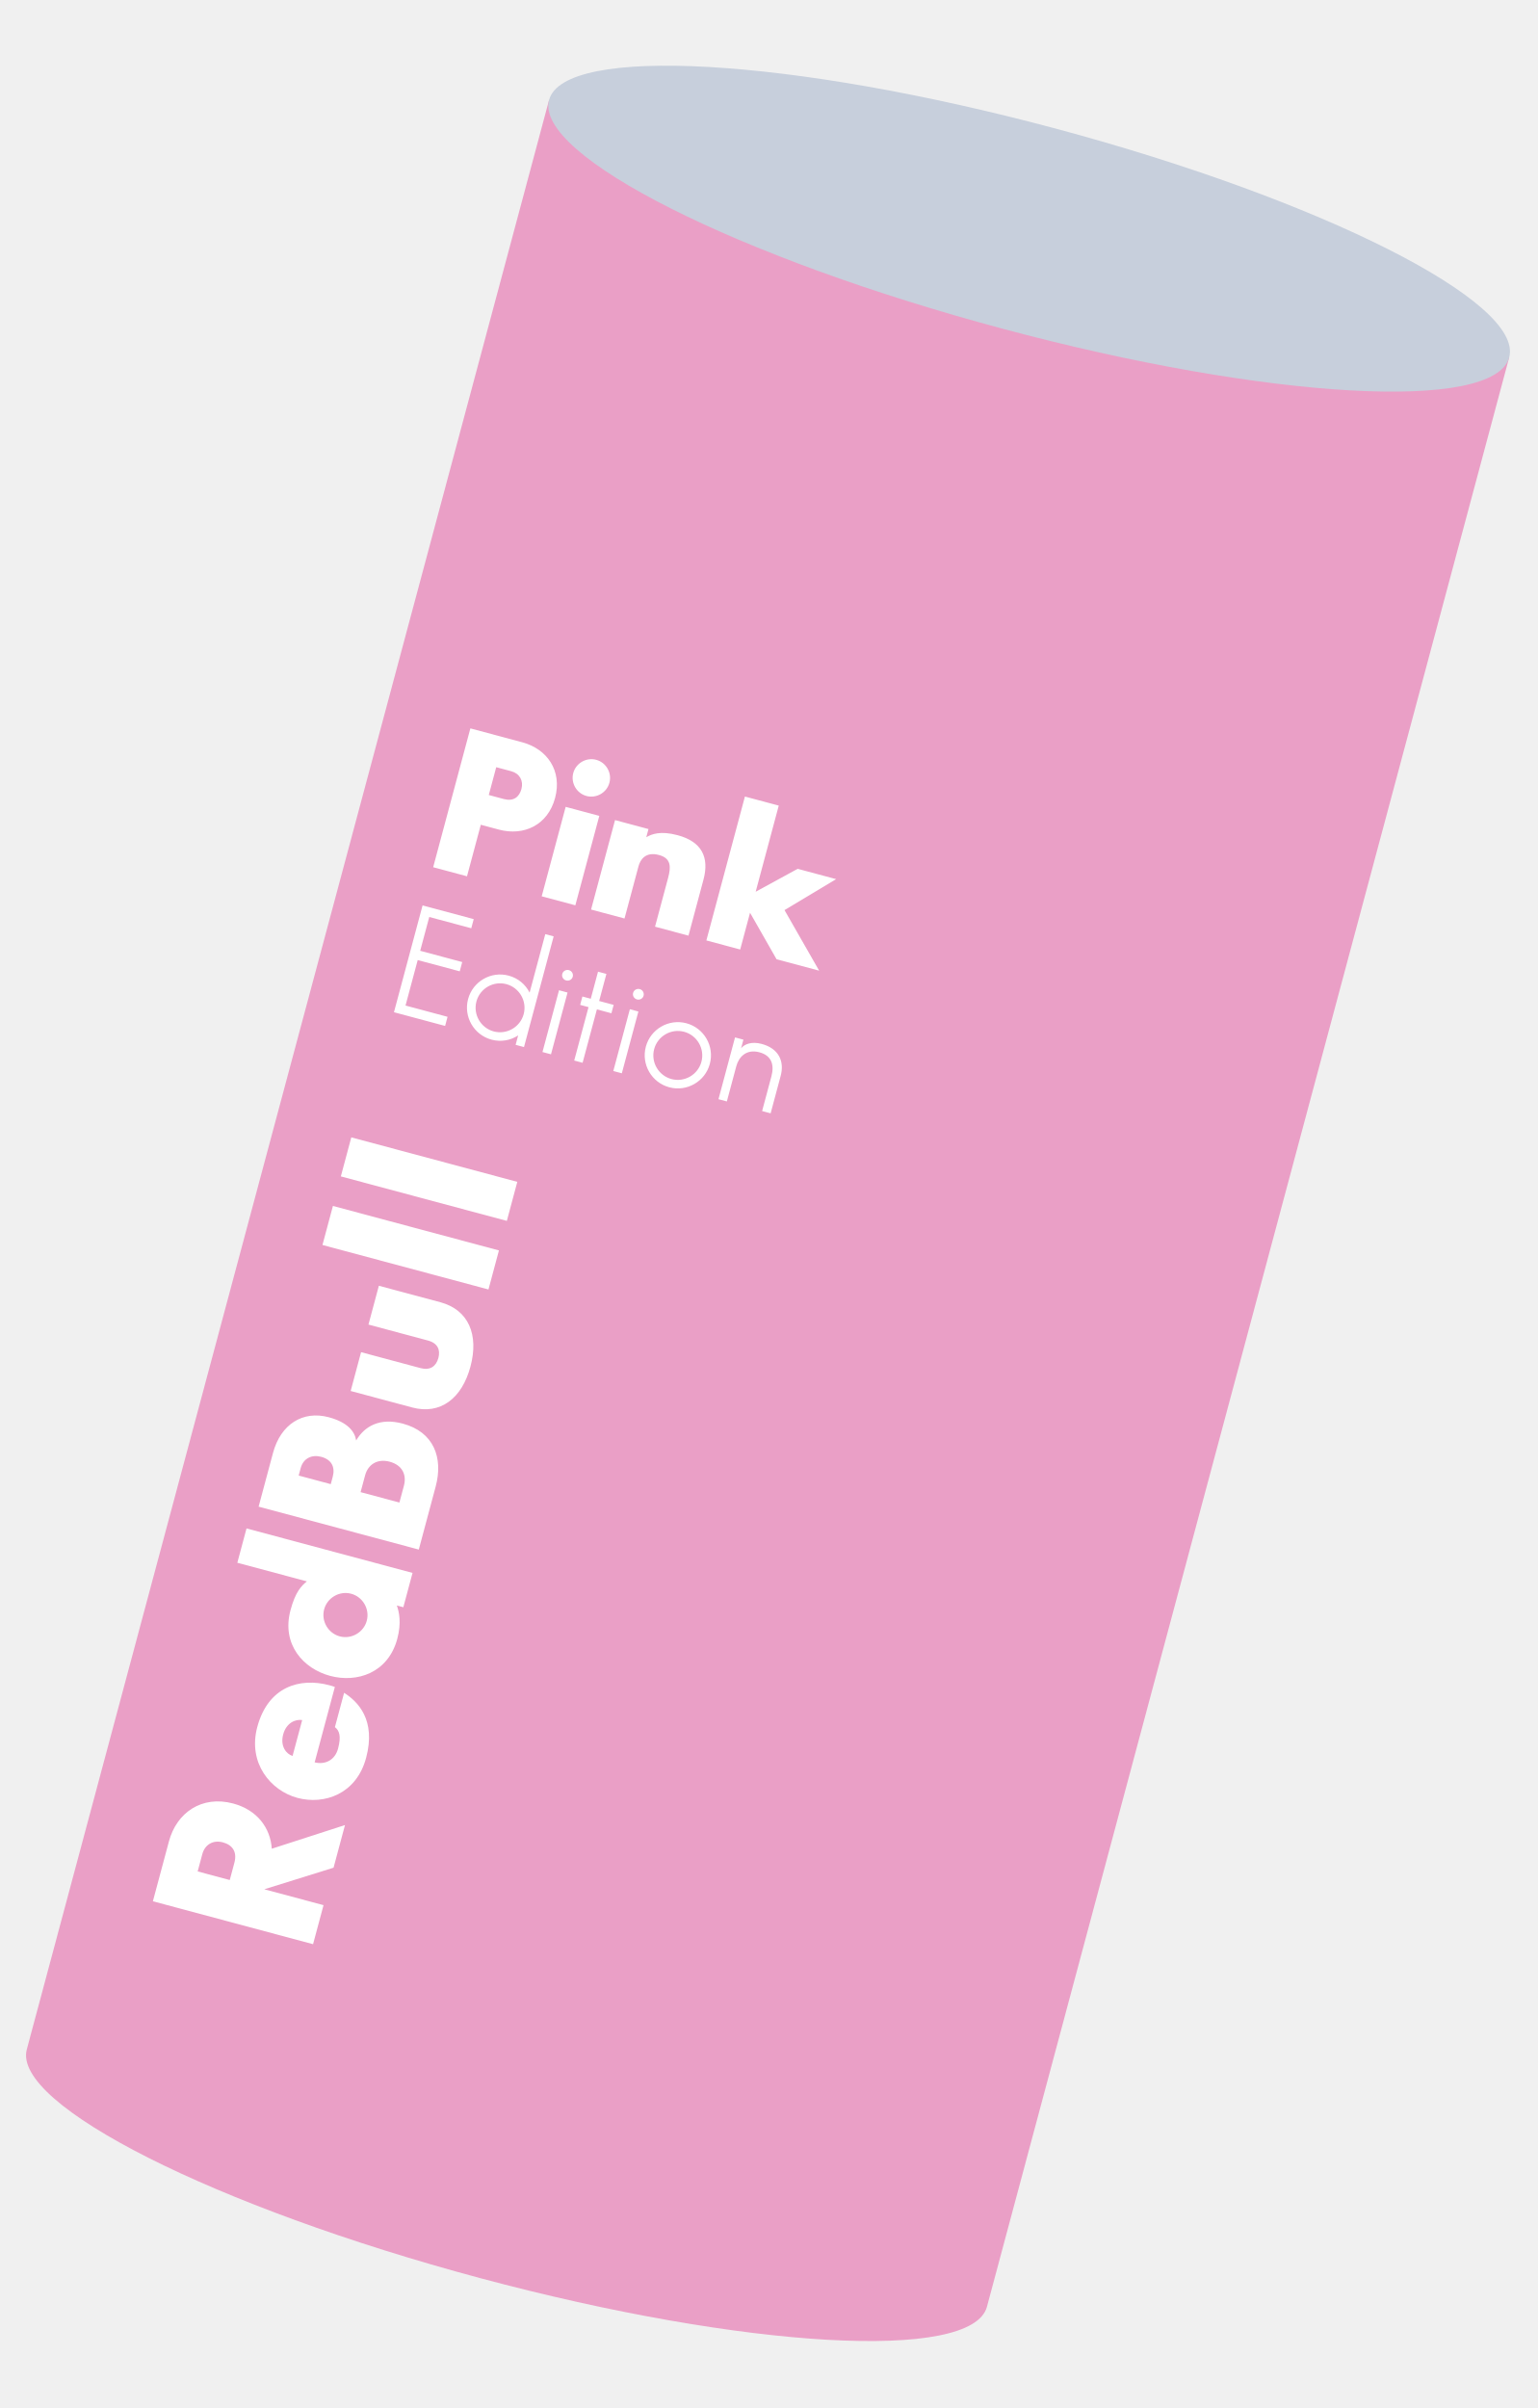
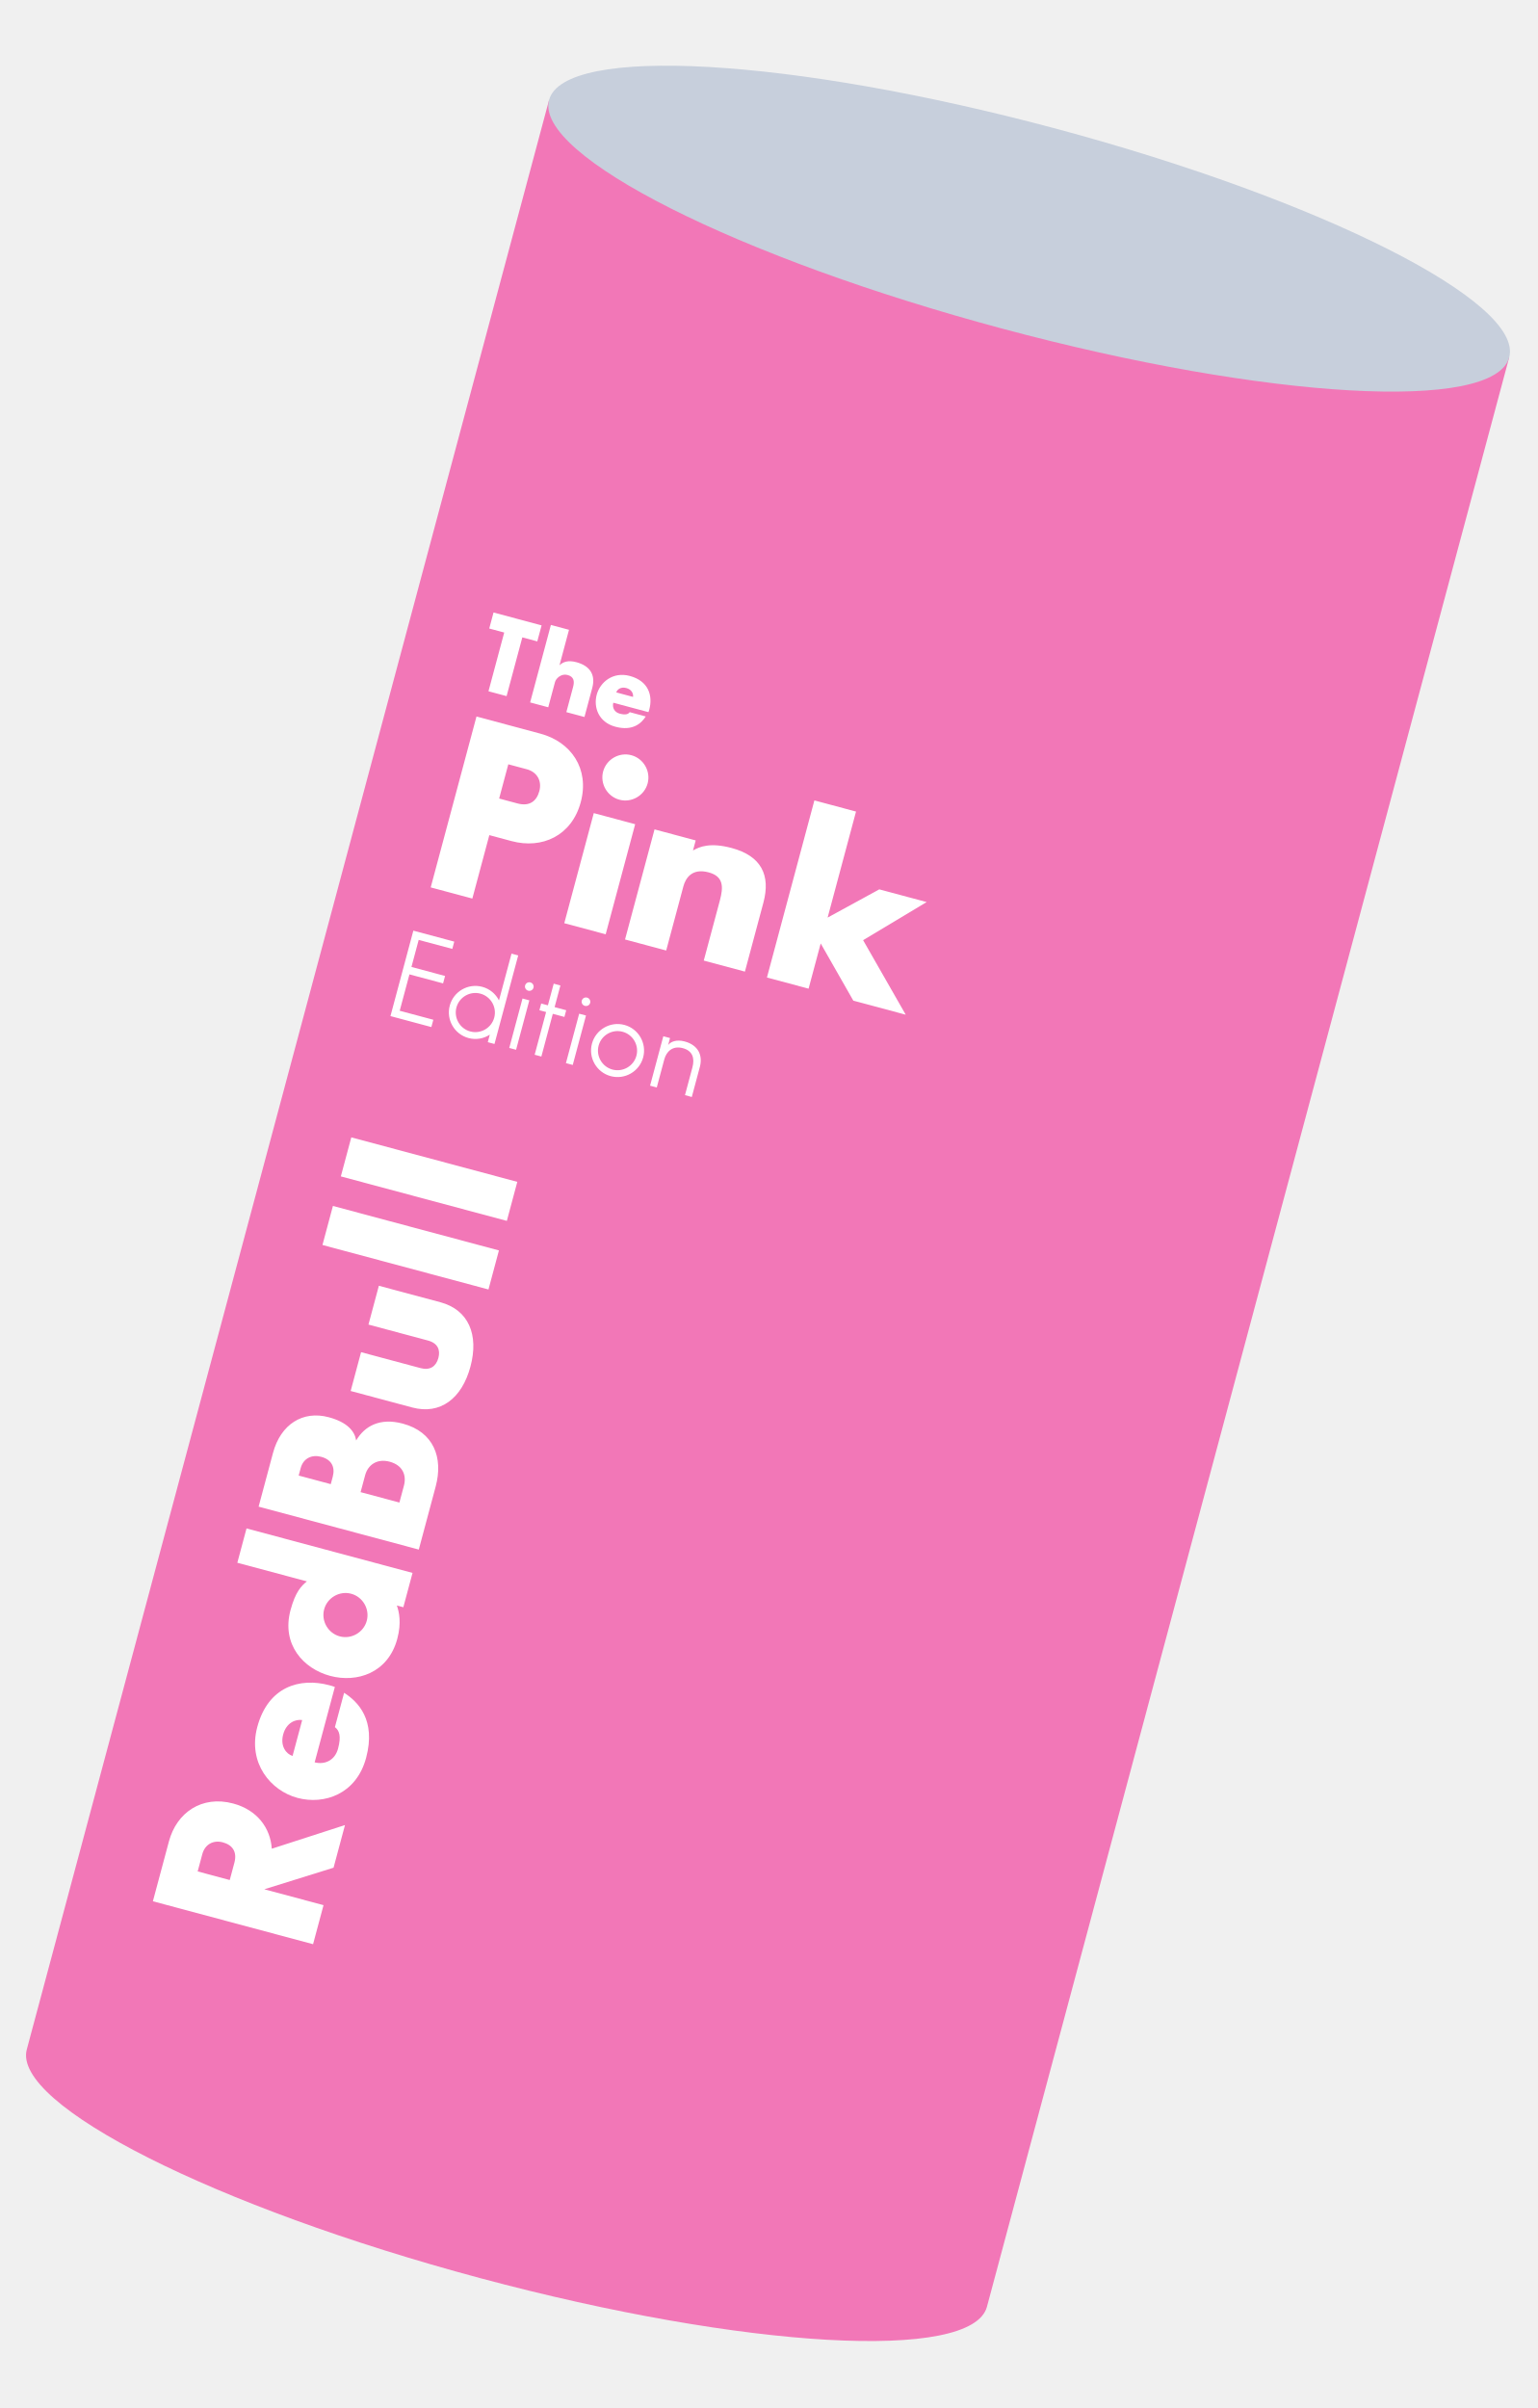
<svg xmlns="http://www.w3.org/2000/svg" width="993" height="1555" viewBox="0 0 993 1555" fill="none">
-   <path d="M637.428 1489.62C627.872 1525.28 481.305 1517 310.062 1471.12C138.819 1425.23 7.747 1359.12 17.304 1323.46L354.619 64.578L974.744 230.74L637.428 1489.62Z" fill="#EA9FC6" />
+   <path d="M637.428 1489.62C627.872 1525.28 481.305 1517 310.062 1471.12C138.819 1425.23 7.747 1359.12 17.304 1323.46L354.619 64.578L974.744 230.74L637.428 1489.62Z" fill="#F277B7" />
  <ellipse cx="664.682" cy="147.66" rx="321" ry="66.857" transform="rotate(15 664.682 147.66)" fill="#C7CFDC" />
-   <path d="M358.506 515.307C353.796 532.886 338.287 540.036 322.214 535.729L310.536 532.6L301.619 565.876L279.77 560.022L303.794 470.365L337.321 479.348C353.394 483.655 363.217 497.727 358.506 515.307ZM315.684 513.388L325.353 515.979C331.631 517.661 335.369 514.76 336.782 509.486C338.196 504.212 335.689 499.502 330.164 498.022L320.495 495.431L315.684 513.388ZM387.067 526.862L371.59 584.625L349.866 578.804L365.343 521.041L387.067 526.862ZM393.608 505.466C391.892 511.87 385.204 515.731 378.8 514.015C372.396 512.299 368.535 505.612 370.251 499.208C371.967 492.804 378.655 488.943 385.059 490.659C391.463 492.375 395.324 499.062 393.608 505.466ZM381.749 587.347L397.226 529.585L418.824 535.372L417.411 540.646C420.914 538.623 426.502 536.352 437.678 539.347C453.249 543.519 458.219 553.599 454.35 568.04L444.66 604.204L423.062 598.417L431.507 566.898C433.391 559.866 433.549 554.256 425.638 552.136C416.848 549.781 413.508 555.212 412.364 559.481L403.347 593.134L381.749 587.347ZM488.058 575.86L515.174 561.054L540.037 567.716L506.685 587.715L529.047 626.815L501.547 619.447L484.425 589.422L478.065 613.155L456.216 607.3L481.114 514.378L502.964 520.233L488.058 575.86Z" fill="white" />
-   <path d="M304.378 599.433L277.235 592.16L271.386 613.99L298.528 621.263L296.924 627.251L269.781 619.979L261.913 649.343L289.056 656.616L287.477 662.508L254.442 653.656L272.922 584.689L305.957 593.541L304.378 599.433ZM352.174 603.233L357.584 604.682L338.431 676.161L333.022 674.711L334.652 668.626C329.746 671.867 323.542 673 317.457 671.369C306.059 668.315 299.27 656.557 302.324 645.159C305.378 633.761 317.136 626.973 328.534 630.027C334.619 631.658 339.426 635.741 342.055 641.001L352.174 603.233ZM307.708 646.705C305.456 655.109 310.476 663.805 318.88 666.056C327.284 668.308 335.979 663.288 338.231 654.884C340.483 646.481 335.462 637.785 327.059 635.533C318.655 633.281 309.959 638.302 307.708 646.705ZM366.558 640.941L355.869 680.833L350.363 679.358L361.052 639.465L366.558 640.941ZM369.907 630.76C369.415 632.596 367.482 633.63 365.646 633.139C363.811 632.647 362.654 630.784 363.146 628.949C363.663 627.017 365.597 625.982 367.432 626.474C369.267 626.966 370.425 628.829 369.907 630.76ZM380.106 650.368L374.697 648.919L376.147 643.51L381.556 644.959L386.24 627.476L391.649 628.925L386.965 646.409L396.334 648.919L394.885 654.328L385.515 651.818L376.276 686.301L370.866 684.852L380.106 650.368ZM412.308 653.199L401.618 693.092L396.113 691.617L406.802 651.724L412.308 653.199ZM415.657 643.019C415.165 644.854 413.231 645.889 411.396 645.397C409.561 644.905 408.403 643.042 408.895 641.207C409.413 639.275 411.346 638.241 413.182 638.732C415.017 639.224 416.174 641.087 415.657 643.019ZM458.46 686.996C455.405 698.394 443.648 705.182 432.25 702.128C420.852 699.074 414.064 687.316 417.118 675.918C420.172 664.52 431.93 657.732 443.327 660.786C454.725 663.84 461.514 675.598 458.46 686.996ZM422.501 677.464C420.249 685.868 425.27 694.563 433.674 696.815C442.077 699.067 450.773 694.046 453.024 685.643C455.276 677.239 450.256 668.544 441.852 666.292C433.449 664.04 424.753 669.061 422.501 677.464ZM464.041 709.818L474.73 669.925L480.139 671.374L478.638 676.977C480.696 674.319 485.362 672.36 491.93 674.12C503.135 677.122 506.681 685.526 504.222 694.702L497.726 718.947L492.22 717.472L498.224 695.062C500.269 687.432 498.208 681.6 490.481 679.529C481.981 677.251 477.137 682.579 475.532 688.568L469.45 711.267L464.041 709.818Z" fill="white" />
+   <path d="M349.789 403.843L347.017 414.188L337.348 411.597L327.184 449.529L315.487 446.395L325.651 408.463L315.982 405.872L318.754 395.527L349.789 403.843ZM342.391 453.604L355.798 403.569L367.495 406.703L361.353 429.624C363.597 427.472 366.845 426.168 372.254 427.617C381.179 430.009 384.748 435.893 382.519 444.21L377.483 463.007L365.785 459.872L370.115 443.712C371.13 439.926 370.755 436.999 366.495 435.858C362.573 434.807 359.107 438.009 358.454 440.443L354.088 456.738L342.391 453.604ZM396.106 453.793C395.304 457.056 396.852 459.935 400.233 460.841C404.019 461.855 405.711 461.222 406.718 459.897L417.063 462.669C414.429 466.819 408.885 472.363 397.458 469.301C386.505 466.366 383.238 456.65 385.394 448.603C387.55 440.557 395.869 433.583 406.755 436.5C418.925 439.761 421.737 449.283 419.345 458.208C419.2 458.749 419.037 459.357 418.825 459.88L396.106 453.793ZM408.853 450.034C409.158 448.086 408.101 445.267 404.518 444.307C400.934 443.346 398.61 445.26 398.035 447.135L408.853 450.034Z" fill="white" />
+   <path d="M375.08 518.018C369.282 539.655 350.194 548.455 330.412 543.154L316.039 539.303L305.065 580.258L278.174 573.052L307.741 462.705L349.006 473.762C368.788 479.062 380.877 496.382 375.08 518.018ZM322.375 515.657L334.275 518.845C342.003 520.916 346.604 517.345 348.343 510.854C350.082 504.363 346.997 498.567 340.197 496.745L328.297 493.556L322.375 515.657ZM410.231 532.241L391.182 603.333L364.446 596.169L383.495 525.077L410.231 532.241ZM418.281 505.907C416.169 513.789 407.939 518.541 400.057 516.429C392.175 514.317 387.423 506.086 389.535 498.205C391.647 490.323 399.878 485.571 407.76 487.683C415.642 489.795 420.393 498.025 418.281 505.907ZM403.686 606.683L422.735 535.591L449.318 542.714L447.578 549.205C451.889 546.716 458.767 543.921 472.522 547.606C491.686 552.741 497.804 565.147 493.041 582.92L481.115 627.43L454.533 620.308L464.927 581.516C467.246 572.861 467.44 565.956 457.703 563.347C446.885 560.449 442.775 567.133 441.367 572.387L430.269 613.806L403.686 606.683ZM534.529 592.546L567.902 574.323L598.503 582.522L557.453 607.137L584.976 655.26L551.13 646.191L530.056 609.237L522.229 638.447L495.338 631.241L525.982 516.876L552.874 524.081L534.529 592.546Z" fill="white" />
+   <path d="M292.127 612.779L270.413 606.96L265.734 624.424L287.448 630.243L286.164 635.034L264.45 629.215L258.156 652.707L279.87 658.525L278.607 663.239L252.179 656.157L266.963 600.984L293.39 608.065L292.127 612.779ZM330.365 615.819L334.692 616.978L319.37 674.161L315.042 673.002L316.347 668.133C312.422 670.726 307.458 671.632 302.59 670.328C293.472 667.884 288.041 658.478 290.485 649.36C292.928 640.242 302.334 634.811 311.452 637.254C316.32 638.559 320.166 641.825 322.269 646.033L330.365 615.819ZM294.791 650.597C292.99 657.32 297.006 664.276 303.729 666.078C310.452 667.879 317.408 663.863 319.21 657.14C321.011 650.417 316.995 643.46 310.272 641.659C303.549 639.858 296.593 643.874 294.791 650.597ZM341.872 645.985L333.32 677.899L328.916 676.719L337.467 644.805L341.872 645.985ZM344.551 637.841C344.157 639.309 342.61 640.137 341.142 639.743C339.674 639.35 338.748 637.86 339.141 636.391C339.556 634.846 341.103 634.018 342.571 634.411C344.039 634.805 344.965 636.295 344.551 637.841ZM352.71 653.527L348.383 652.368L349.542 648.04L353.87 649.2L357.617 635.213L361.945 636.373L358.197 650.359L365.692 652.368L364.533 656.695L357.037 654.687L349.646 682.273L345.318 681.114L352.71 653.527ZM378.471 655.792L369.92 687.706L365.515 686.526L374.066 654.611L378.471 655.792ZM381.15 647.648C380.757 649.116 379.21 649.944 377.742 649.55C376.273 649.157 375.348 647.666 375.741 646.198C376.155 644.653 377.702 643.825 379.17 644.218C380.639 644.612 381.564 646.102 381.15 647.648ZM415.393 682.829C412.949 691.947 403.543 697.378 394.425 694.935C385.307 692.491 379.876 683.085 382.319 673.967C384.763 664.849 394.169 659.418 403.287 661.861C412.405 664.305 417.836 673.711 415.393 682.829ZM386.626 675.204C384.825 681.927 388.841 688.883 395.564 690.685C402.287 692.486 409.243 688.47 411.045 681.747C412.846 675.024 408.83 668.067 402.107 666.266C395.384 664.465 388.427 668.481 386.626 675.204ZM419.857 701.087L428.409 669.172L432.736 670.332L431.535 674.814C433.182 672.688 436.915 671.12 442.169 672.528C451.133 674.93 453.97 681.653 452.002 688.994L446.805 708.39L442.401 707.21L447.204 689.282C448.84 683.178 447.192 678.512 441.01 676.856C434.21 675.034 430.334 679.296 429.051 684.087L424.185 702.246L419.857 701.087Z" fill="white" />
  <path d="M208.951 1230.28L202.196 1255.49L98.745 1227.77L109.111 1189.09C114.08 1170.54 130.317 1159.21 150.601 1164.64C166.104 1168.8 174.641 1180.4 175.543 1193.84L222.81 1178.56L215.434 1206.09L170.7 1220.03L208.951 1230.28ZM148.387 1214.05L151.377 1202.9C153.318 1195.65 149.97 1191.34 143.885 1189.71C137.799 1188.08 132.366 1190.97 130.657 1197.35L127.668 1208.5L148.387 1214.05ZM203.224 1138.06C210.218 1139.78 216.386 1136.46 218.327 1129.22C220.501 1121.1 219.143 1117.48 216.305 1115.32L222.245 1093.15C231.137 1098.8 243.018 1110.68 236.456 1135.16C230.167 1158.64 209.346 1165.63 192.104 1161.01C174.863 1156.39 159.917 1138.57 166.167 1115.24C173.155 1089.16 193.56 1083.14 212.685 1088.26C213.844 1088.57 215.148 1088.92 216.269 1089.38L203.224 1138.06ZM195.169 1110.75C190.996 1110.09 184.954 1112.36 182.897 1120.04C180.839 1127.71 184.94 1132.7 188.958 1133.93L195.169 1110.75ZM153.283 1009.17L159.223 986.997L266.441 1015.73L260.501 1037.89L256.299 1036.77C257.724 1040.72 259.387 1047.85 256.592 1058.28C250.652 1080.45 230.46 1086.84 213.218 1082.22C195.976 1077.6 181.685 1061.97 187.625 1039.8C190.809 1027.92 194.62 1024.12 198.199 1021.2L153.283 1009.17ZM219.433 1056.71C226.967 1058.72 234.866 1054.16 236.885 1046.63C238.904 1039.1 234.343 1031.2 226.809 1029.18C219.275 1027.16 211.375 1031.72 209.356 1039.25C207.338 1046.79 211.898 1054.69 219.433 1056.71ZM212.315 915.198C224.486 918.459 229.117 924.359 230.037 930.196C235.469 920.936 245.35 915.353 260.129 919.313C280.124 924.671 286.394 941.259 281.386 959.95L270.477 1000.66L167.026 972.944L176.305 938.315C181.313 919.625 195.653 910.733 212.315 915.198ZM213.626 958.409L214.907 953.628C216.615 947.253 214.002 942.515 207.482 940.768C201.397 939.138 195.896 941.701 194.188 948.076L192.907 952.858L213.626 958.409ZM257.962 970.289L260.873 959.423C262.737 952.468 259.933 946.126 251.674 943.913C243.705 941.778 237.671 945.752 235.808 952.706L232.896 963.573L257.962 970.289ZM233.2 873.187L271.595 883.475C277.826 885.145 281.694 882.299 283.13 876.938C284.528 871.722 282.746 867.362 276.371 865.654L237.975 855.366L244.691 830.3L284.391 840.938C302.647 845.829 309.362 861.916 303.849 882.49C298.337 903.064 284.439 913.782 266.183 908.891L226.483 898.253L233.2 873.187ZM322.239 807.483L315.484 832.694L208.266 803.965L215.021 778.755L322.239 807.483ZM334.106 763.196L327.351 788.407L220.133 759.678L226.888 734.467L334.106 763.196Z" fill="white" />
</svg>
